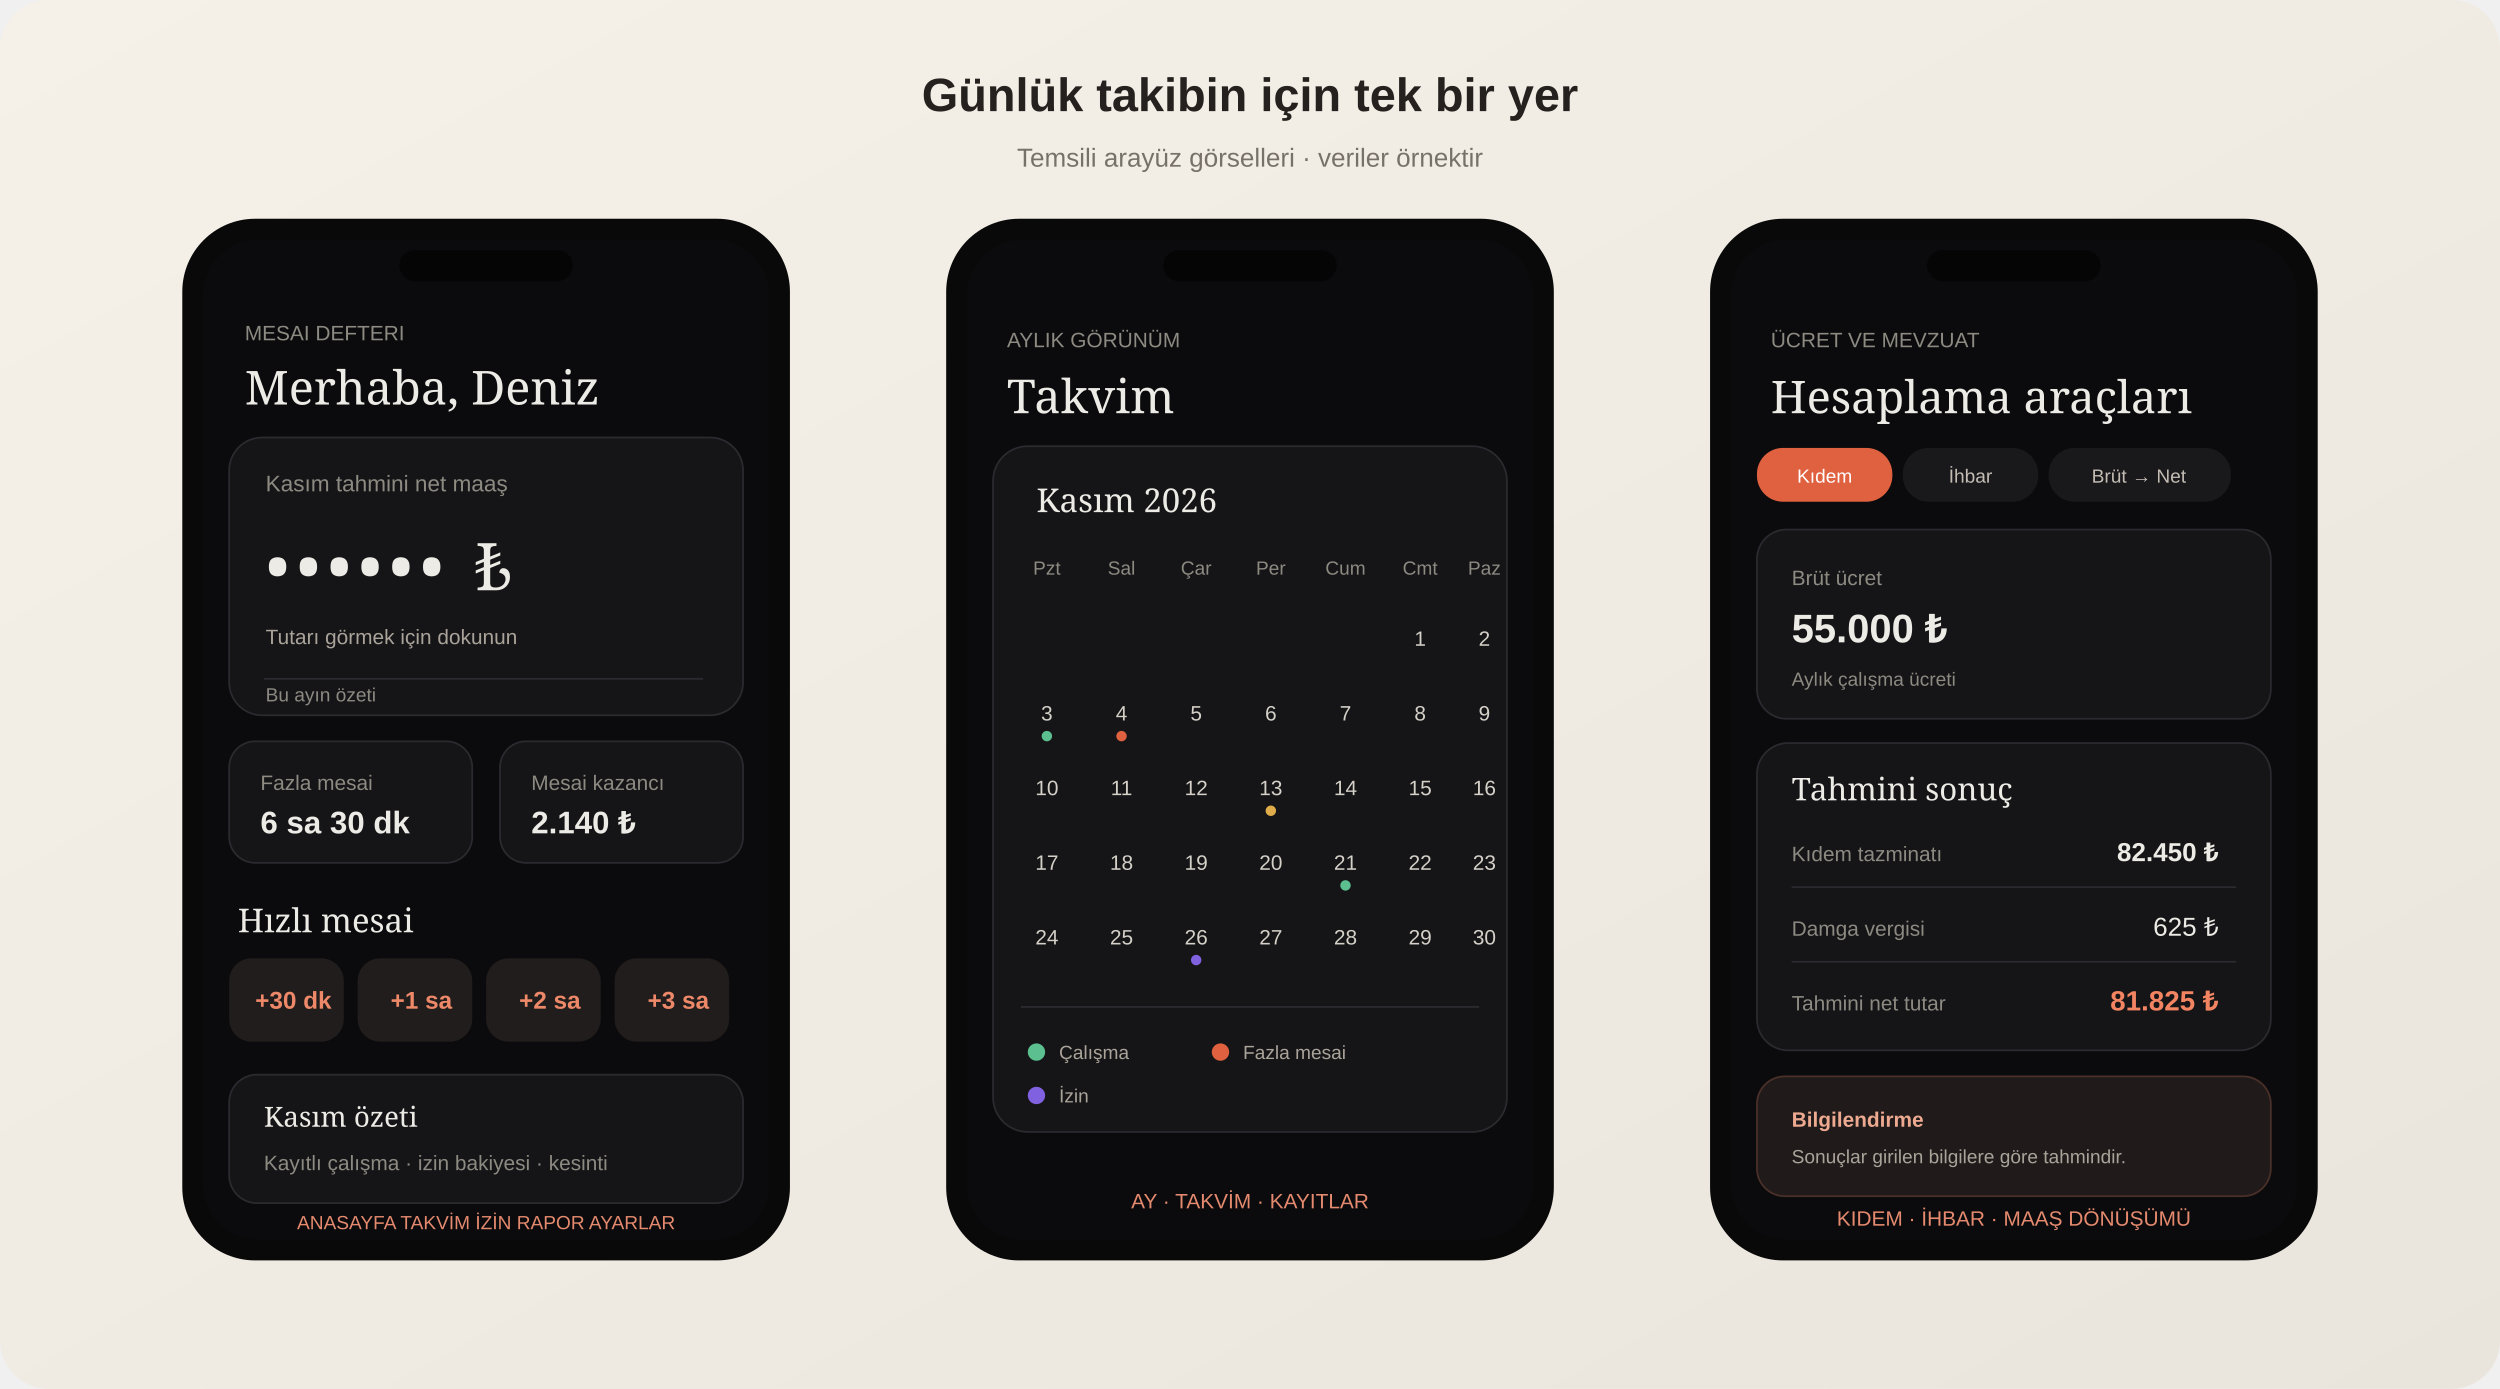
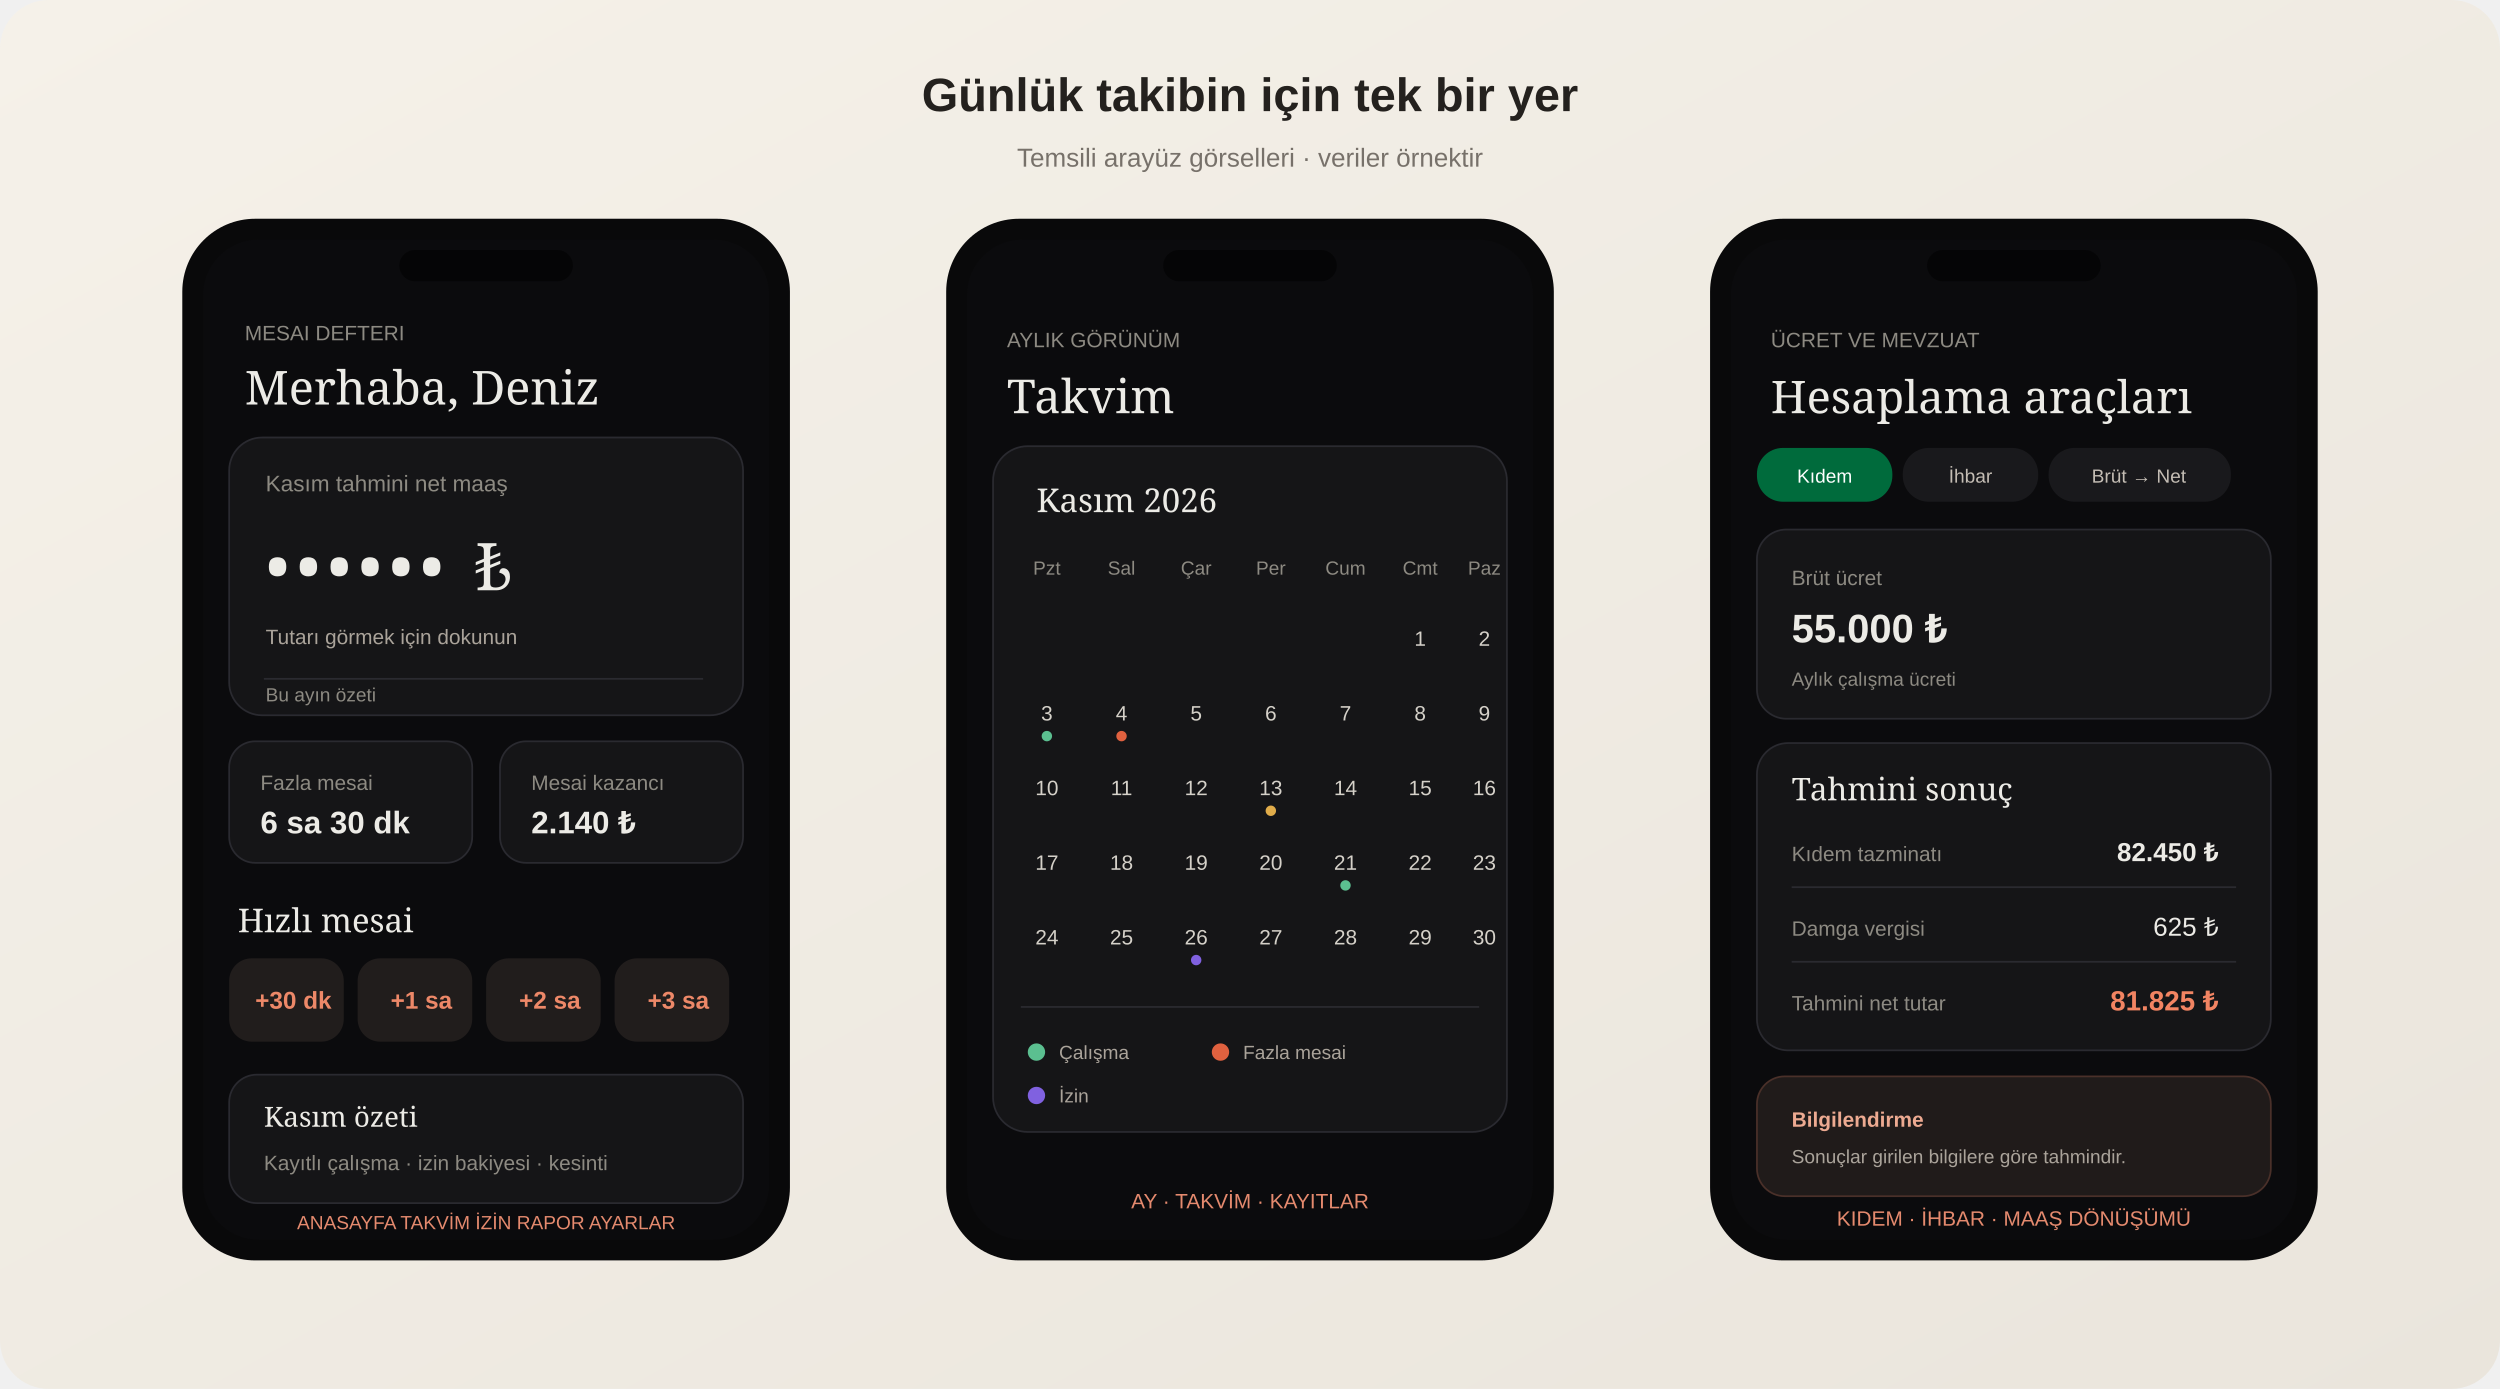
<svg xmlns="http://www.w3.org/2000/svg" width="1440" height="800" viewBox="0 0 1440 800" role="img" aria-labelledby="title desc">
  <defs>
    <linearGradient id="canvas" x1="0" y1="0" x2="1" y2="1">
      <stop stop-color="#f5f1e9" />
      <stop offset="1" stop-color="#eae5dc" />
    </linearGradient>
    <linearGradient id="warm" x1="0" y1="0" x2="1" y2="1">
      <stop stop-color="#ed8868" />
      <stop offset="1" stop-color="#d95839" />
    </linearGradient>
  </defs>
  <rect width="1440" height="800" rx="28" fill="url(#canvas)" />
  <text x="720" y="64" text-anchor="middle" fill="#24211e" font-family="Arial, sans-serif" font-size="27" font-weight="700">Günlük takibin için tek bir yer</text>
  <text x="720" y="96" text-anchor="middle" fill="#77716a" font-family="Arial, sans-serif" font-size="15">Temsili arayüz görselleri · veriler örnektir</text>
  <g transform="translate(105 126)">
    <rect width="350" height="600" rx="42" fill="#09090a" />
    <rect x="12" y="12" width="326" height="576" rx="32" fill="#0b0b0d" />
    <rect x="125" y="18" width="100" height="18" rx="9" fill="#050506" />
    <text x="36" y="70" fill="#8d8a82" font-family="Arial" font-size="12">MESAI DEFTERI</text>
    <text x="36" y="107" fill="#ecebe6" font-family="Georgia" font-size="27">Merhaba, Deniz</text>
    <rect x="27" y="126" width="296" height="160" rx="19" fill="#151517" stroke="#2a2a30" />
    <text x="48" y="157" fill="#8d8a82" font-family="Arial" font-size="13">Kasım tahmini net maaş</text>
    <text x="48" y="214" fill="#ecebe6" font-family="Georgia" font-size="38" letter-spacing="4">•••••• ₺</text>
    <text x="48" y="245" fill="#aaa39a" font-family="Arial" font-size="12">Tutarı görmek için dokunun</text>
    <line x1="47" y1="265" x2="300" y2="265" stroke="#2a2a30" />
    <text x="48" y="278" fill="#8d8a82" font-family="Arial" font-size="11">Bu ayın özeti</text>
    <rect x="27" y="301" width="140" height="70" rx="15" fill="#151517" stroke="#2a2a30" />
    <text x="45" y="329" fill="#8d8a82" font-family="Arial" font-size="12">Fazla mesai</text>
    <text x="45" y="354" fill="#ecebe6" font-family="Arial" font-size="18" font-weight="700">6 sa 30 dk</text>
    <rect x="183" y="301" width="140" height="70" rx="15" fill="#151517" stroke="#2a2a30" />
    <text x="201" y="329" fill="#8d8a82" font-family="Arial" font-size="12">Mesai kazancı</text>
    <text x="201" y="354" fill="#ecebe6" font-family="Arial" font-size="18" font-weight="700">2.140 ₺</text>
    <text x="32" y="411" fill="#ecebe6" font-family="Georgia" font-size="19">Hızlı mesai</text>
    <rect x="27" y="426" width="66" height="48" rx="13" fill="#211d1c" />
    <text x="42" y="455" fill="#ed8868" font-family="Arial" font-size="14" font-weight="700">+30 dk</text>
    <rect x="101" y="426" width="66" height="48" rx="13" fill="#211d1c" />
    <text x="120" y="455" fill="#ed8868" font-family="Arial" font-size="14" font-weight="700">+1 sa</text>
    <rect x="175" y="426" width="66" height="48" rx="13" fill="#211d1c" />
    <text x="194" y="455" fill="#ed8868" font-family="Arial" font-size="14" font-weight="700">+2 sa</text>
    <rect x="249" y="426" width="66" height="48" rx="13" fill="#211d1c" />
    <text x="268" y="455" fill="#ed8868" font-family="Arial" font-size="14" font-weight="700">+3 sa</text>
    <rect x="27" y="493" width="296" height="74" rx="16" fill="#151517" stroke="#2a2a30" />
    <text x="47" y="523" fill="#ecebe6" font-family="Georgia" font-size="16">Kasım özeti</text>
    <text x="47" y="548" fill="#8d8a82" font-family="Arial" font-size="12">Kayıtlı çalışma · izin bakiyesi · kesinti</text>
    <text x="175" y="582" text-anchor="middle" fill="#e58a6e" font-family="Arial" font-size="11">ANASAYFA   TAKVİM   İZİN   RAPOR   AYARLAR</text>
  </g>
  <g transform="translate(545 126)">
    <rect width="350" height="600" rx="42" fill="#09090a" />
    <rect x="12" y="12" width="326" height="576" rx="32" fill="#0b0b0d" />
    <rect x="125" y="18" width="100" height="18" rx="9" fill="#050506" />
    <text x="35" y="74" fill="#8d8a82" font-family="Arial" font-size="12">AYLIK GÖRÜNÜM</text>
    <text x="35" y="112" fill="#ecebe6" font-family="Georgia" font-size="27">Takvim</text>
    <rect x="27" y="131" width="296" height="395" rx="20" fill="#151517" stroke="#2a2a30" />
    <text x="52" y="169" fill="#ecebe6" font-family="Georgia" font-size="19">Kasım 2026</text>
    <g fill="#8d8a82" font-family="Arial" font-size="11" text-anchor="middle">
      <text x="58" y="205">Pzt</text>
      <text x="101" y="205">Sal</text>
      <text x="144" y="205">Çar</text>
      <text x="187" y="205">Per</text>
      <text x="230" y="205">Cum</text>
      <text x="273" y="205">Cmt</text>
      <text x="310" y="205">Paz</text>
    </g>
    <g fill="#d5d1c9" font-family="Arial" font-size="12" text-anchor="middle">
      <text x="273" y="246">1</text>
      <text x="310" y="246">2</text>
      <text x="58" y="289">3</text>
      <text x="101" y="289">4</text>
      <text x="144" y="289">5</text>
      <text x="187" y="289">6</text>
      <text x="230" y="289">7</text>
      <text x="273" y="289">8</text>
      <text x="310" y="289">9</text>
      <text x="58" y="332">10</text>
      <text x="101" y="332">11</text>
      <text x="144" y="332">12</text>
      <text x="187" y="332">13</text>
      <text x="230" y="332">14</text>
      <text x="273" y="332">15</text>
      <text x="310" y="332">16</text>
      <text x="58" y="375">17</text>
      <text x="101" y="375">18</text>
      <text x="144" y="375">19</text>
      <text x="187" y="375">20</text>
      <text x="230" y="375">21</text>
      <text x="273" y="375">22</text>
      <text x="310" y="375">23</text>
      <text x="58" y="418">24</text>
      <text x="101" y="418">25</text>
      <text x="144" y="418">26</text>
      <text x="187" y="418">27</text>
      <text x="230" y="418">28</text>
      <text x="273" y="418">29</text>
      <text x="310" y="418">30</text>
    </g>
    <g>
      <circle cx="58" cy="298" r="3" fill="#5bbf90" />
      <circle cx="101" cy="298" r="3" fill="#e0613f" />
      <circle cx="187" cy="341" r="3" fill="#e0ac4a" />
      <circle cx="230" cy="384" r="3" fill="#5bbf90" />
      <circle cx="144" cy="427" r="3" fill="#8061e0" />
    </g>
    <line x1="43" y1="454" x2="307" y2="454" stroke="#2a2a30" />
    <circle cx="52" cy="480" r="5" fill="#5bbf90" />
    <text x="65" y="484" fill="#aaa39a" font-family="Arial" font-size="11">Çalışma</text>
    <circle cx="158" cy="480" r="5" fill="#e0613f" />
    <text x="171" y="484" fill="#aaa39a" font-family="Arial" font-size="11">Fazla mesai</text>
    <circle cx="52" cy="505" r="5" fill="#8061e0" />
    <text x="65" y="509" fill="#aaa39a" font-family="Arial" font-size="11">İzin</text>
    <text x="175" y="570" text-anchor="middle" fill="#e58a6e" font-family="Arial" font-size="12">AY · TAKVİM · KAYITLAR</text>
  </g>
  <g transform="translate(985 126)">
    <rect width="350" height="600" rx="42" fill="#09090a" />
    <rect x="12" y="12" width="326" height="576" rx="32" fill="#0b0b0d" />
    <rect x="125" y="18" width="100" height="18" rx="9" fill="#050506" />
    <text x="35" y="74" fill="#8d8a82" font-family="Arial" font-size="12">ÜCRET VE MEVZUAT</text>
    <text x="35" y="112" fill="#ecebe6" font-family="Georgia" font-size="26">Hesaplama araçları</text>
    <g font-family="Arial" font-size="11" text-anchor="middle">
-       <rect x="27" y="132" width="78" height="31" rx="15" fill="#e0613f" />
+       <rect x="27" y="132" width="78" height="31" rx="15" fill="#006B3C" />
      <text x="66" y="152" fill="#fff">Kıdem</text>
      <rect x="111" y="132" width="78" height="31" rx="15" fill="#19191c" />
      <text x="150" y="152" fill="#c4bdb4">İhbar</text>
      <rect x="195" y="132" width="105" height="31" rx="15" fill="#19191c" />
      <text x="247" y="152" fill="#c4bdb4">Brüt → Net</text>
    </g>
    <rect x="27" y="179" width="296" height="109" rx="17" fill="#151517" stroke="#2a2a30" />
    <text x="47" y="211" fill="#8d8a82" font-family="Arial" font-size="12">Brüt ücret</text>
    <text x="47" y="244" fill="#ecebe6" font-family="Arial" font-size="23" font-weight="700">55.000 ₺</text>
    <text x="47" y="269" fill="#8d8a82" font-family="Arial" font-size="11">Aylık çalışma ücreti</text>
    <rect x="27" y="302" width="296" height="177" rx="18" fill="#151517" stroke="#2a2a30" />
    <text x="47" y="335" fill="#ecebe6" font-family="Georgia" font-size="18">Tahmini sonuç</text>
    <text x="47" y="370" fill="#8d8a82" font-family="Arial" font-size="12">Kıdem tazminatı</text>
    <text x="293" y="370" text-anchor="end" fill="#ecebe6" font-family="Arial" font-size="15" font-weight="700">82.450 ₺</text>
    <line x1="47" y1="385" x2="303" y2="385" stroke="#2a2a30" />
    <text x="47" y="413" fill="#8d8a82" font-family="Arial" font-size="12">Damga vergisi</text>
    <text x="293" y="413" text-anchor="end" fill="#ecebe6" font-family="Arial" font-size="15">625 ₺</text>
    <line x1="47" y1="428" x2="303" y2="428" stroke="#2a2a30" />
    <text x="47" y="456" fill="#8d8a82" font-family="Arial" font-size="12">Tahmini net tutar</text>
    <text x="293" y="456" text-anchor="end" fill="#f28462" font-family="Arial" font-size="16" font-weight="700">81.825 ₺</text>
    <rect x="27" y="494" width="296" height="69" rx="16" fill="#201b1a" stroke="#4a3029" />
    <text x="47" y="523" fill="#edaa91" font-family="Arial" font-size="12" font-weight="700">Bilgilendirme</text>
    <text x="47" y="544" fill="#aaa39a" font-family="Arial" font-size="11">Sonuçlar girilen bilgilere göre tahmindir.</text>
    <text x="175" y="580" text-anchor="middle" fill="#e58a6e" font-family="Arial" font-size="12">KIDEM · İHBAR · MAAŞ DÖNÜŞÜMÜ</text>
  </g>
</svg>
